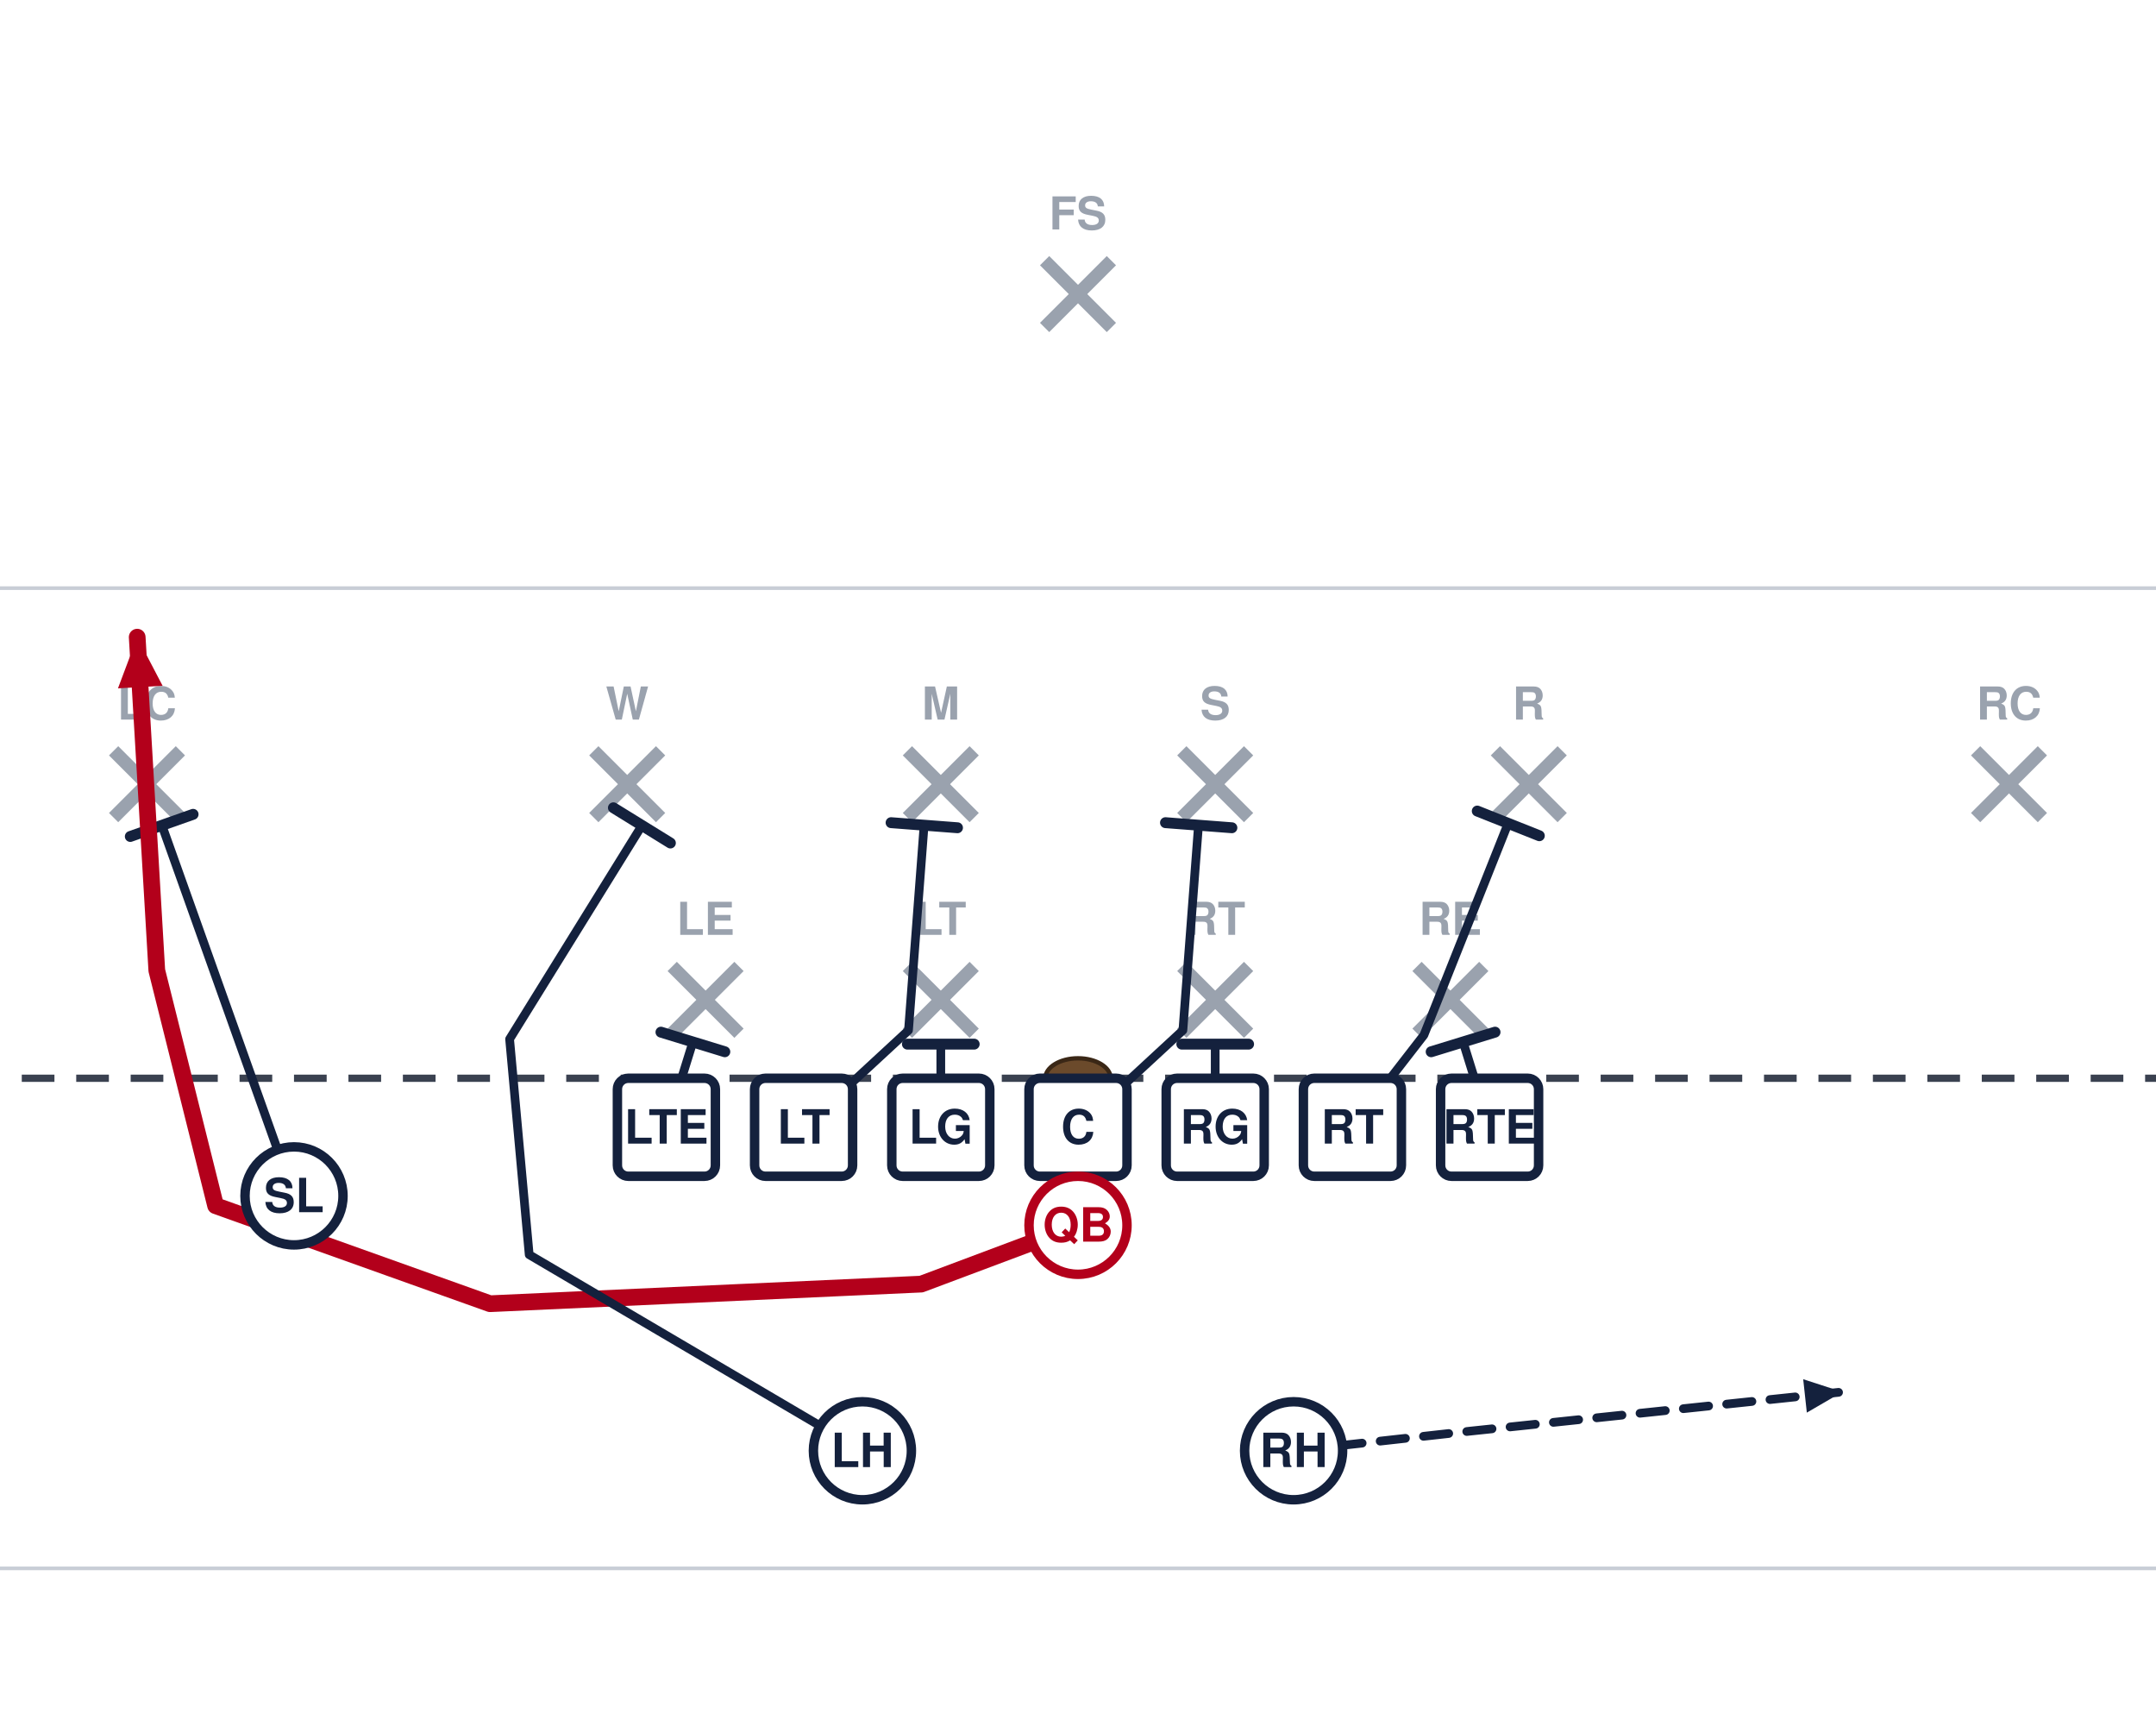
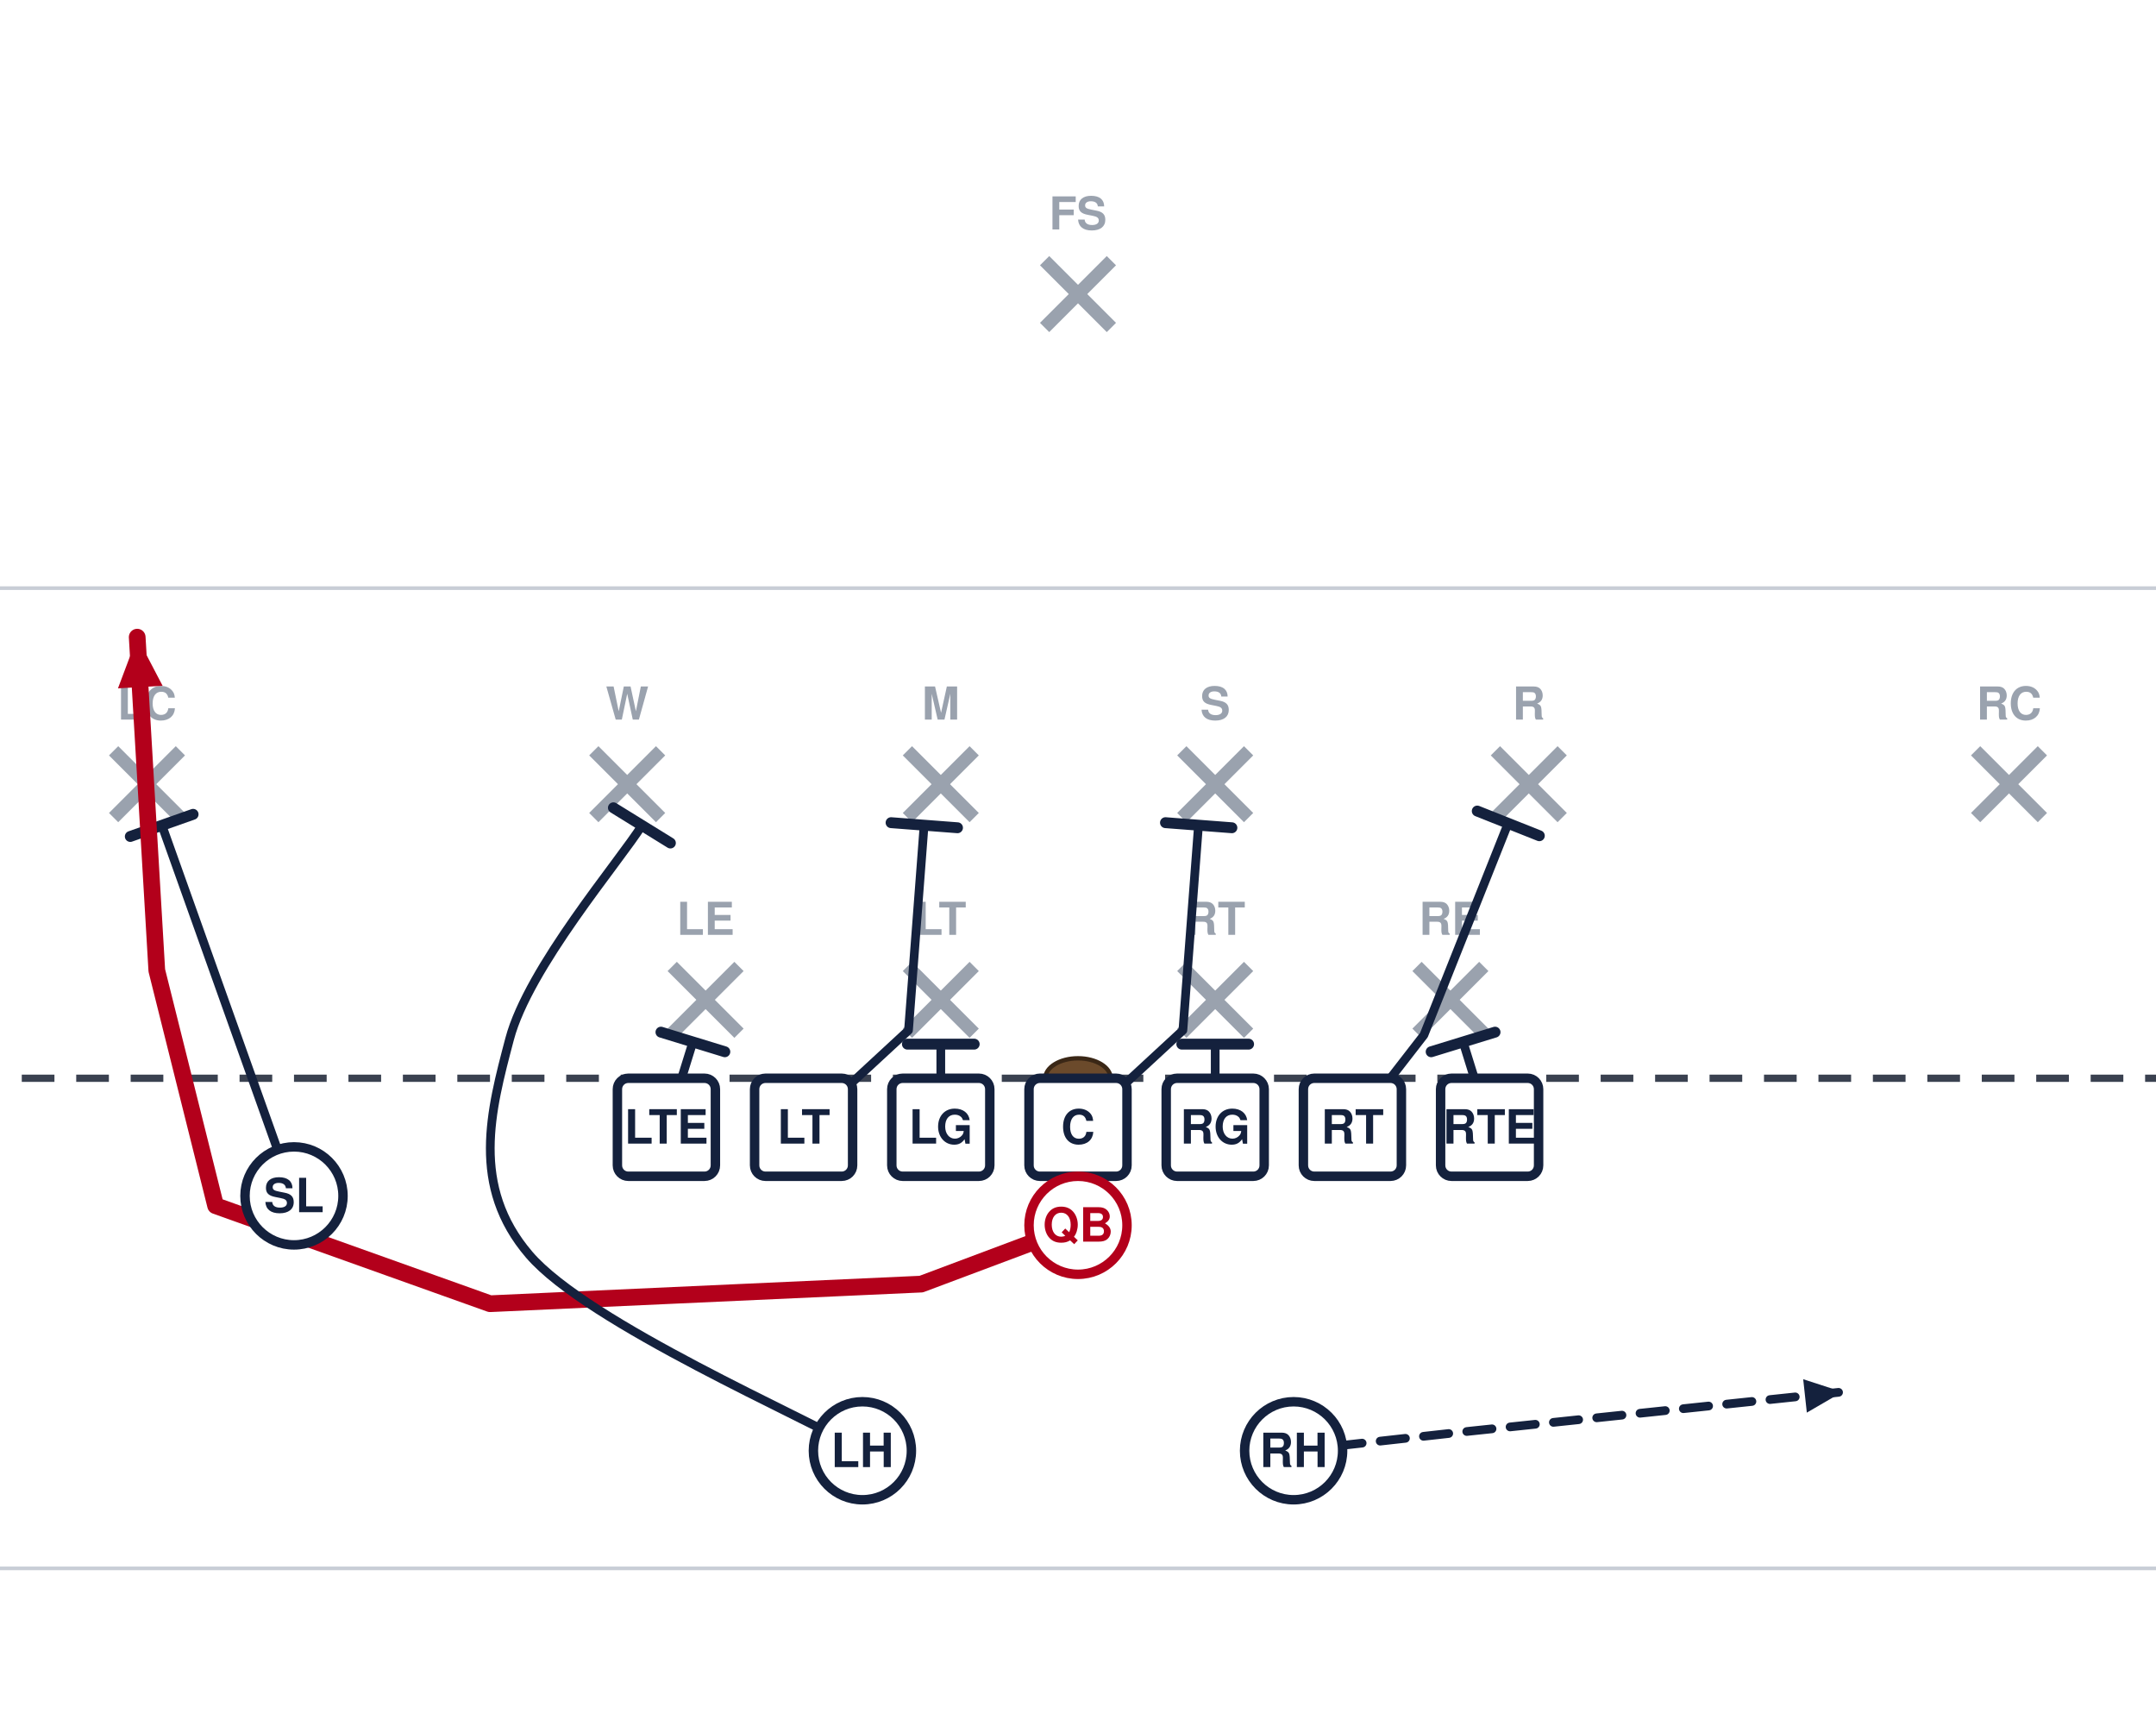
<svg xmlns="http://www.w3.org/2000/svg" width="594" height="472" viewBox="54 27 594 472" font-family="Segoe UI, Helvetica, Arial, sans-serif" role="img">
  <rect x="0" y="0" width="702" height="513" fill="#ffffff" />
  <line x1="0" y1="459.0" x2="702" y2="459.0" stroke="#c8cdd6" stroke-width="1" />
  <line x1="0" y1="189.0" x2="702" y2="189.0" stroke="#c8cdd6" stroke-width="1" />
  <line x1="0" y1="324.0" x2="702" y2="324.0" stroke="#3a4150" stroke-width="2" stroke-dasharray="9 6" />
  <ellipse cx="351.0" cy="324.0" rx="9" ry="5.5" fill="#6b4a2b" stroke="#3a2716" stroke-width="1.2" />
  <line x1="239.2" y1="293.2" x2="257.6" y2="311.6" stroke="#9aa2ae" stroke-width="3.6" />
  <line x1="257.6" y1="293.2" x2="239.2" y2="311.6" stroke="#9aa2ae" stroke-width="3.6" />
  <text x="248.4" y="284.5" text-anchor="middle" font-size="12.5" fill="#9aa2ae" font-weight="600">LE</text>
  <line x1="304.0" y1="293.2" x2="322.4" y2="311.6" stroke="#9aa2ae" stroke-width="3.6" />
  <line x1="322.4" y1="293.2" x2="304.0" y2="311.6" stroke="#9aa2ae" stroke-width="3.6" />
  <text x="313.2" y="284.5" text-anchor="middle" font-size="12.5" fill="#9aa2ae" font-weight="600">LT</text>
  <line x1="379.6" y1="293.2" x2="398.0" y2="311.6" stroke="#9aa2ae" stroke-width="3.6" />
  <line x1="398.0" y1="293.2" x2="379.6" y2="311.6" stroke="#9aa2ae" stroke-width="3.6" />
  <text x="388.8" y="284.5" text-anchor="middle" font-size="12.5" fill="#9aa2ae" font-weight="600">RT</text>
  <line x1="444.4" y1="293.2" x2="462.8" y2="311.6" stroke="#9aa2ae" stroke-width="3.6" />
  <line x1="462.8" y1="293.2" x2="444.4" y2="311.6" stroke="#9aa2ae" stroke-width="3.6" />
  <text x="453.6" y="284.5" text-anchor="middle" font-size="12.5" fill="#9aa2ae" font-weight="600">RE</text>
  <line x1="217.6" y1="233.8" x2="236.0" y2="252.2" stroke="#9aa2ae" stroke-width="3.6" />
  <line x1="236.0" y1="233.8" x2="217.6" y2="252.2" stroke="#9aa2ae" stroke-width="3.6" />
  <text x="226.8" y="225.2" text-anchor="middle" font-size="12.5" fill="#9aa2ae" font-weight="600">W</text>
  <line x1="304.0" y1="233.8" x2="322.4" y2="252.2" stroke="#9aa2ae" stroke-width="3.6" />
  <line x1="322.4" y1="233.8" x2="304.0" y2="252.2" stroke="#9aa2ae" stroke-width="3.6" />
  <text x="313.2" y="225.2" text-anchor="middle" font-size="12.5" fill="#9aa2ae" font-weight="600">M</text>
  <line x1="379.6" y1="233.8" x2="398.0" y2="252.2" stroke="#9aa2ae" stroke-width="3.6" />
  <line x1="398.0" y1="233.8" x2="379.6" y2="252.2" stroke="#9aa2ae" stroke-width="3.6" />
  <text x="388.8" y="225.2" text-anchor="middle" font-size="12.5" fill="#9aa2ae" font-weight="600">S</text>
  <line x1="466.0" y1="233.8" x2="484.4" y2="252.2" stroke="#9aa2ae" stroke-width="3.6" />
  <line x1="484.4" y1="233.8" x2="466.0" y2="252.2" stroke="#9aa2ae" stroke-width="3.6" />
  <text x="475.2" y="225.2" text-anchor="middle" font-size="12.5" fill="#9aa2ae" font-weight="600">R</text>
  <line x1="85.3" y1="233.8" x2="103.7" y2="252.2" stroke="#9aa2ae" stroke-width="3.6" />
  <line x1="103.7" y1="233.8" x2="85.3" y2="252.2" stroke="#9aa2ae" stroke-width="3.6" />
  <text x="94.5" y="225.2" text-anchor="middle" font-size="12.5" fill="#9aa2ae" font-weight="600">LC</text>
  <line x1="598.3" y1="233.8" x2="616.7" y2="252.2" stroke="#9aa2ae" stroke-width="3.6" />
  <line x1="616.7" y1="233.8" x2="598.3" y2="252.2" stroke="#9aa2ae" stroke-width="3.6" />
  <text x="607.5" y="225.2" text-anchor="middle" font-size="12.5" fill="#9aa2ae" font-weight="600">RC</text>
  <line x1="341.8" y1="98.8" x2="360.2" y2="117.2" stroke="#9aa2ae" stroke-width="3.6" />
  <line x1="360.2" y1="98.8" x2="341.8" y2="117.2" stroke="#9aa2ae" stroke-width="3.6" />
  <text x="351.0" y="90.2" text-anchor="middle" font-size="12.5" fill="#9aa2ae" font-weight="600">FS</text>
  <path d="M464.4,337.5 L457.1,314.0" fill="none" stroke="#14213d" stroke-width="2.4" stroke-linecap="round" stroke-linejoin="round" />
  <line x1="448.3" y1="316.7" x2="465.9" y2="311.3" stroke="#14213d" stroke-width="3.0" stroke-linecap="round" />
  <path d="M426.6,337.5 L446.3,312.1 L469.5,253.8" fill="none" stroke="#14213d" stroke-width="2.4" stroke-linecap="round" stroke-linejoin="round" />
  <line x1="461.0" y1="250.4" x2="478.1" y2="257.2" stroke="#14213d" stroke-width="3.0" stroke-linecap="round" />
  <path d="M388.8,337.5 L388.8,314.6" fill="none" stroke="#14213d" stroke-width="2.4" stroke-linecap="round" stroke-linejoin="round" />
  <line x1="379.6" y1="314.6" x2="398.0" y2="314.6" stroke="#14213d" stroke-width="3.0" stroke-linecap="round" />
  <path d="M351.0,337.5 L379.9,310.8 L384.2,254.3" fill="none" stroke="#14213d" stroke-width="2.4" stroke-linecap="round" stroke-linejoin="round" />
  <line x1="375.1" y1="253.6" x2="393.4" y2="255.0" stroke="#14213d" stroke-width="3.0" stroke-linecap="round" />
  <path d="M313.2,337.5 L313.2,314.6" fill="none" stroke="#14213d" stroke-width="2.4" stroke-linecap="round" stroke-linejoin="round" />
  <line x1="304.0" y1="314.6" x2="322.4" y2="314.6" stroke="#14213d" stroke-width="3.0" stroke-linecap="round" />
  <path d="M275.4,337.5 L304.3,310.8 L308.6,254.3" fill="none" stroke="#14213d" stroke-width="2.4" stroke-linecap="round" stroke-linejoin="round" />
  <line x1="299.5" y1="253.6" x2="317.8" y2="255.0" stroke="#14213d" stroke-width="3.0" stroke-linecap="round" />
  <path d="M237.6,337.5 L244.9,314.0" fill="none" stroke="#14213d" stroke-width="2.4" stroke-linecap="round" stroke-linejoin="round" />
  <line x1="236.1" y1="311.3" x2="253.7" y2="316.7" stroke="#14213d" stroke-width="3.0" stroke-linecap="round" />
  <path d="M135.0,356.4 L98.6,254.3" fill="none" stroke="#14213d" stroke-width="2.4" stroke-linecap="round" stroke-linejoin="round" />
  <line x1="89.9" y1="257.4" x2="107.2" y2="251.3" stroke="#14213d" stroke-width="3.0" stroke-linecap="round" />
  <path d="M351.0,364.5 L307.8,380.7 L189.0,386.1 L113.4,359.1 L97.2,294.3 L91.8,202.5" fill="none" stroke="#b3001b" stroke-width="4.6" stroke-linecap="round" stroke-linejoin="round" />
  <polygon points="91.8,202.5 98.8,215.9 86.5,216.6" fill="#b3001b" />
-   <path d="M291.6,426.6 L199.8,372.6 L194.4,313.2 L230.9,254.3" fill="none" stroke="#14213d" stroke-width="2.4" stroke-linecap="round" stroke-linejoin="round" />
+   <path d="M291.6,426.6 C276.3,417.6 216.0,391.5 199.8,372.6 C183.6,353.7 189.2,332.9 194.4,313.2 C199.6,293.5 224.8,264.1 230.9,254.3" fill="none" stroke="#14213d" stroke-width="2.4" stroke-linecap="round" stroke-linejoin="round" />
  <line x1="223.0" y1="249.5" x2="238.7" y2="259.2" stroke="#14213d" stroke-width="3.0" stroke-linecap="round" />
  <path d="M410.4,426.6 L459.0,421.2 L561.6,410.4" fill="none" stroke="#14213d" stroke-width="2.4" stroke-linecap="round" stroke-linejoin="round" stroke-dasharray="7 5" />
  <polygon points="561.6,410.4 551.8,416.1 550.8,406.9" fill="#14213d" />
  <rect x="224.1" y="324.0" width="27.0" height="27.0" rx="3" fill="#ffffff" stroke="#14213d" stroke-width="2.6" />
  <text x="237.6" y="342.0" text-anchor="middle" font-size="13" font-weight="700" fill="#14213d">LTE</text>
  <rect x="261.9" y="324.0" width="27.0" height="27.0" rx="3" fill="#ffffff" stroke="#14213d" stroke-width="2.6" />
  <text x="275.4" y="342.0" text-anchor="middle" font-size="13" font-weight="700" fill="#14213d">LT</text>
  <rect x="299.7" y="324.0" width="27.0" height="27.0" rx="3" fill="#ffffff" stroke="#14213d" stroke-width="2.6" />
  <text x="313.2" y="342.0" text-anchor="middle" font-size="13" font-weight="700" fill="#14213d">LG</text>
  <rect x="337.5" y="324.0" width="27.0" height="27.0" rx="3" fill="#ffffff" stroke="#14213d" stroke-width="2.6" />
  <text x="351.0" y="342.0" text-anchor="middle" font-size="13" font-weight="700" fill="#14213d">C</text>
  <rect x="375.3" y="324.0" width="27.0" height="27.0" rx="3" fill="#ffffff" stroke="#14213d" stroke-width="2.6" />
  <text x="388.8" y="342.0" text-anchor="middle" font-size="13" font-weight="700" fill="#14213d">RG</text>
  <rect x="413.1" y="324.0" width="27.0" height="27.0" rx="3" fill="#ffffff" stroke="#14213d" stroke-width="2.6" />
  <text x="426.6" y="342.0" text-anchor="middle" font-size="13" font-weight="700" fill="#14213d">RT</text>
  <rect x="450.9" y="324.0" width="27.0" height="27.0" rx="3" fill="#ffffff" stroke="#14213d" stroke-width="2.6" />
  <text x="464.4" y="342.0" text-anchor="middle" font-size="13" font-weight="700" fill="#14213d">RTE</text>
  <circle cx="135.0" cy="356.4" r="13.5" fill="#ffffff" stroke="#14213d" stroke-width="2.6" />
  <text x="135.0" y="360.9" text-anchor="middle" font-size="13" font-weight="700" fill="#14213d">SL</text>
  <circle cx="351.0" cy="364.5" r="13.5" fill="#ffffff" stroke="#b3001b" stroke-width="2.6" />
  <text x="351.0" y="369.0" text-anchor="middle" font-size="13" font-weight="700" fill="#b3001b">QB</text>
  <circle cx="291.6" cy="426.6" r="13.5" fill="#ffffff" stroke="#14213d" stroke-width="2.6" />
  <text x="291.6" y="431.1" text-anchor="middle" font-size="13" font-weight="700" fill="#14213d">LH</text>
  <circle cx="410.4" cy="426.6" r="13.5" fill="#ffffff" stroke="#14213d" stroke-width="2.6" />
  <text x="410.4" y="431.1" text-anchor="middle" font-size="13" font-weight="700" fill="#14213d">RH</text>
</svg>
